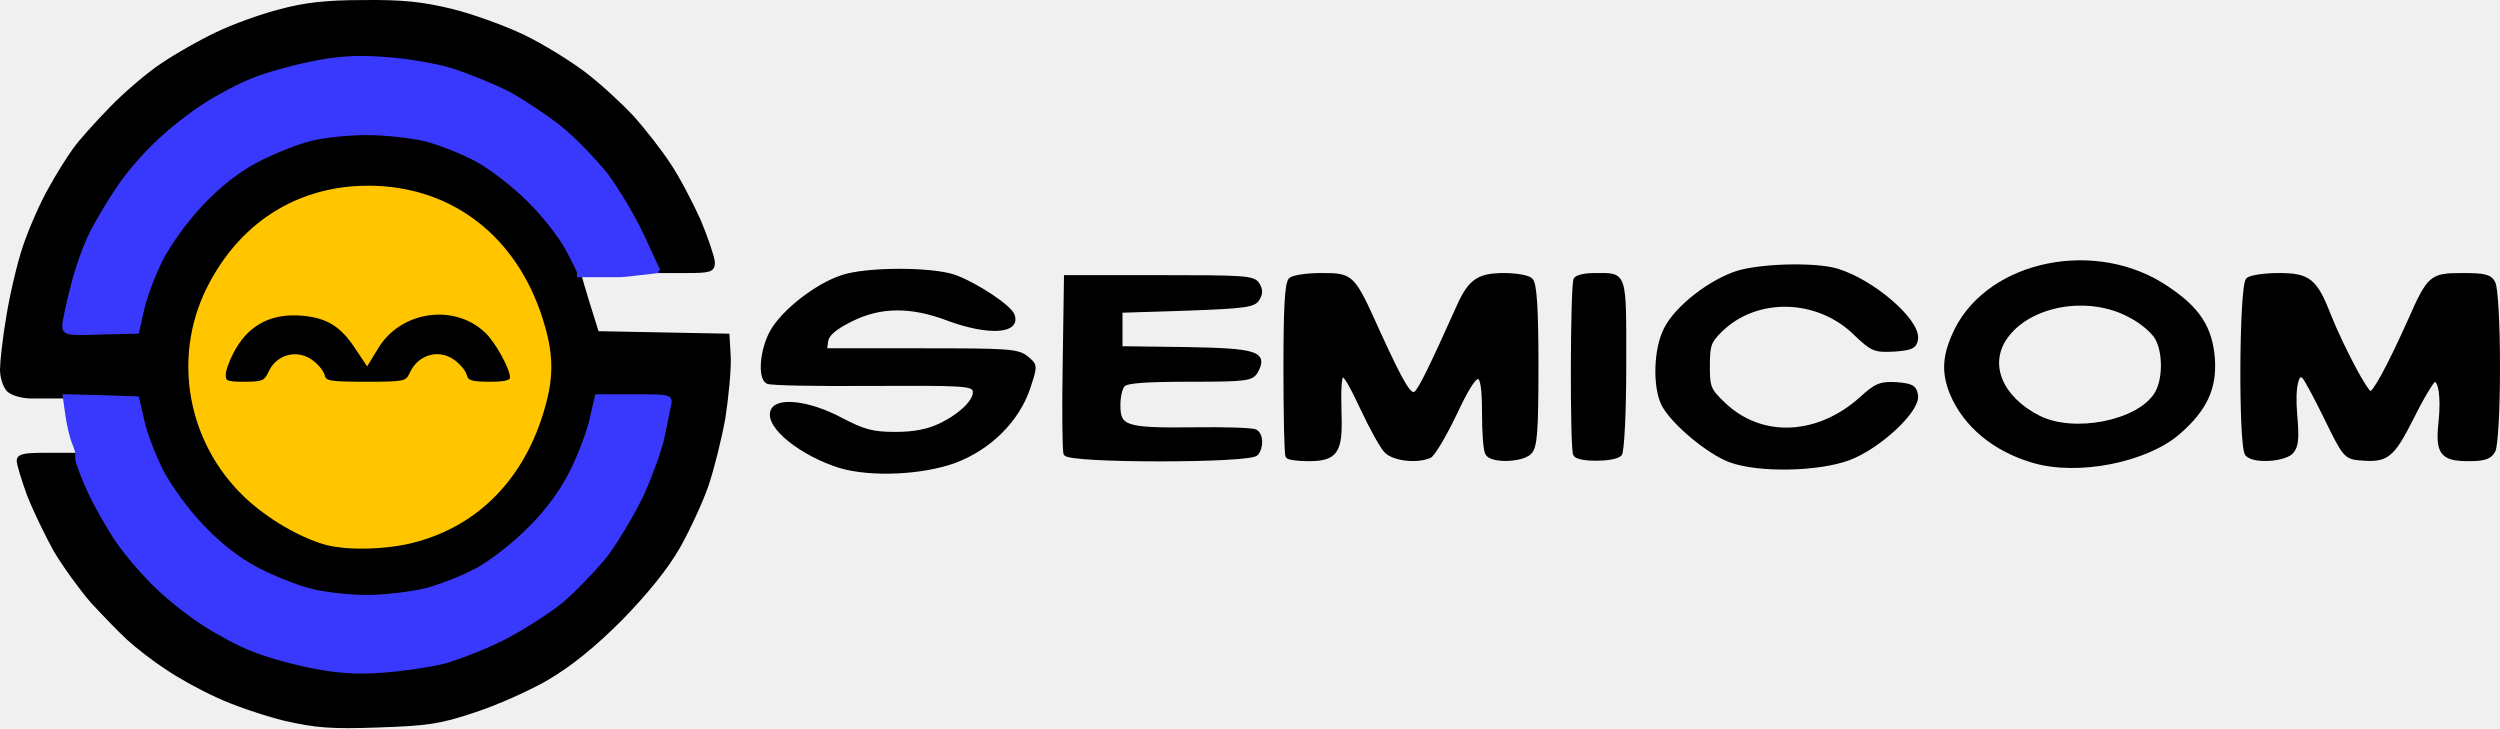
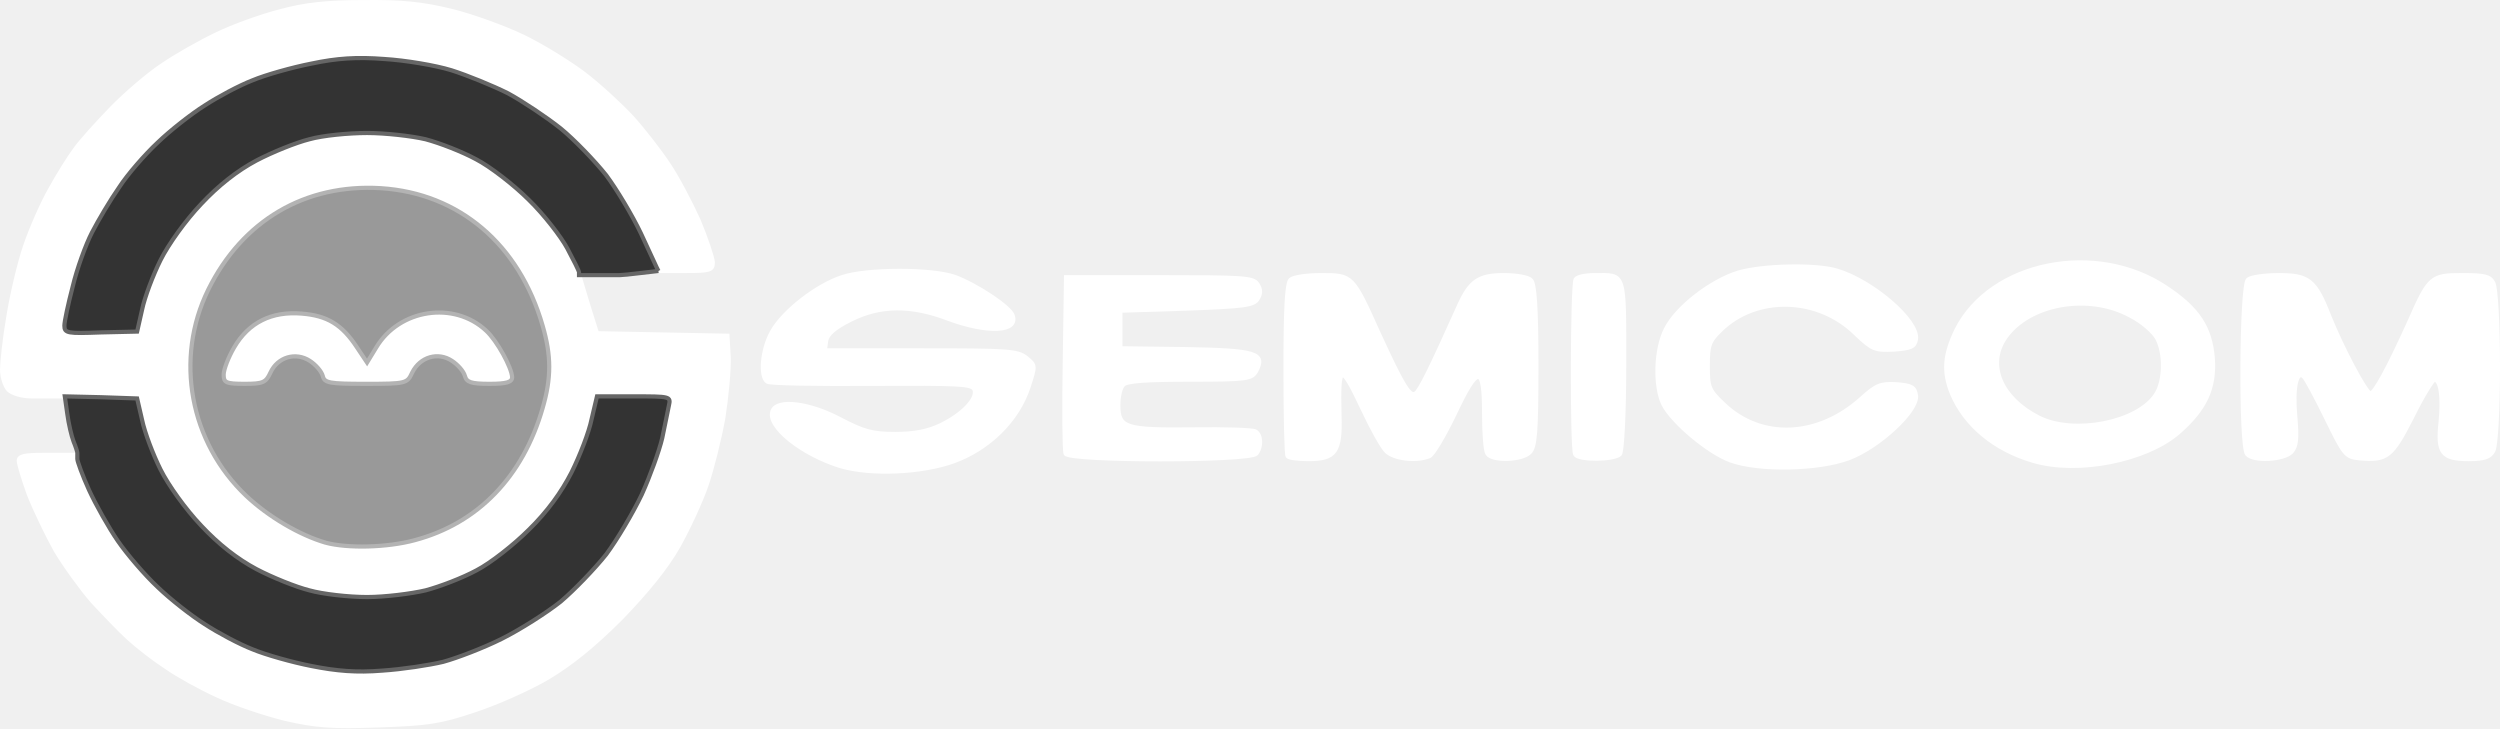
<svg xmlns="http://www.w3.org/2000/svg" version="1.0" width="598" height="174.169" viewBox="0 0 5980 1741.686" preserveAspectRatio="xMidYMid meet" id="svg27">
  <defs id="defs31" />
  <g id="layer101" style="fill:#000000;fill-rule:evenodd;stroke:#000000;stroke-width:10" transform="translate(-15,-631.8794)">
-     <path d="m 200,1720 v 10 c 0,5 12,39 28,74 16,35 47,90 69,122 22,32 65,82 95,110 30,29 81,69 113,89 32,21 83,48 114,60 31,13 95,31 141,40 60,12 108,16 169,11 47,-3 113,-13 146,-21 33,-9 96,-33 140,-55 44,-22 107,-62 141,-89 33,-28 82,-79 109,-113 26,-35 64,-99 85,-143 20,-44 42,-105 49,-135 6,-31 14,-66 16,-78 5,-22 3,-22 -84,-22 h -88 l -13,55 c -6,30 -28,87 -48,127 -24,47 -58,94 -102,137 -36,36 -92,80 -125,97 -33,18 -88,39 -122,48 -34,8 -97,16 -140,16 -44,0 -106,-7 -138,-16 -32,-8 -89,-31 -127,-51 -45,-24 -90,-59 -132,-104 -37,-39 -78,-96 -97,-134 -18,-36 -38,-89 -44,-118 l -12,-52 -87,-3 -86,-2 v 0 h -20 c -11,0 -38,0 -60,0 -22,0 -46,-7 -55,-16 -8,-9 -15,-30 -15,-48 0,-17 6,-74 15,-126 8,-51 26,-128 40,-169 14,-41 41,-103 60,-136 18,-33 45,-76 59,-95 14,-20 54,-64 88,-99 34,-35 89,-82 121,-103 32,-22 90,-55 130,-74 39,-19 108,-44 152,-55 58,-16 111,-22 200,-22 92,-1 140,4 210,21 49,12 126,40 170,61 44,21 109,61 145,88 36,27 88,75 116,105 28,31 67,81 88,113 21,31 53,92 72,134 18,43 33,88 34,100 0,19 -6,21 -65,21 h -65 v 0 l -4,-8 c -2,-4 -19,-41 -38,-82 -20,-42 -57,-104 -83,-139 -27,-34 -76,-85 -109,-112 -34,-27 -91,-65 -126,-84 -36,-18 -97,-43 -135,-55 -39,-12 -111,-24 -161,-27 -65,-5 -113,-2 -174,11 -46,9 -110,27 -141,40 -31,12 -82,39 -114,60 -32,20 -83,60 -113,89 -30,28 -72,76 -92,107 -21,30 -50,79 -65,108 -15,29 -36,87 -46,129 -11,42 -20,84 -20,94 0,18 8,19 87,16 l 87,-2 12,-53 c 6,-29 26,-82 44,-118 19,-38 60,-95 97,-134 42,-45 87,-80 132,-104 38,-20 95,-43 127,-51 32,-9 94,-15 138,-15 43,0 106,7 140,15 34,9 88,30 121,48 33,17 90,61 126,97 36,35 77,88 92,116 15,28 28,54 28,57 v 7 0 l 1,2 c 0,1 10,33 21,70 l 21,67 156,3 156,3 3,52 c 1,29 -5,94 -13,145 -9,50 -27,122 -40,160 -13,38 -43,103 -67,146 -29,51 -75,108 -138,173 -66,66 -121,110 -175,142 -44,26 -123,61 -175,78 -83,28 -113,32 -230,36 -113,4 -150,1 -224,-16 -48,-12 -120,-36 -160,-55 -40,-18 -96,-49 -123,-68 -28,-18 -68,-49 -90,-69 -21,-19 -60,-60 -87,-89 -26,-30 -66,-85 -88,-122 -21,-38 -50,-98 -64,-134 -13,-36 -24,-72 -24,-80 0,-11 13,-14 60,-14 33,0 64,0 70,0 h 10 m 594,210 c -62,-18 -137,-62 -190,-112 -135,-128 -172,-328 -91,-493 82,-166 232,-254 413,-243 187,12 331,134 387,329 21,72 21,125 0,197 -47,164 -155,276 -306,316 -66,18 -161,20 -213,6 M 550,1528 c 0,-12 11,-41 25,-65 35,-60 90,-87 162,-81 61,5 96,26 132,81 l 24,36 22,-36 c 55,-92 186,-112 263,-40 26,24 61,88 62,111 0,12 -13,16 -54,16 -45,0 -55,-4 -59,-19 -3,-11 -17,-27 -31,-36 -33,-22 -76,-10 -95,28 -12,26 -14,27 -111,27 -88,0 -99,-2 -103,-19 -3,-11 -17,-27 -31,-36 -34,-22 -77,-9 -94,28 -11,24 -18,27 -62,27 -45,0 -50,-3 -50,-22" id="path2" />
-     <path d="m 2026,1747 c -94,-29 -177,-96 -163,-132 11,-29 89,-19 162,20 56,29 76,35 132,35 46,0 79,-7 108,-21 52,-25 89,-63 81,-85 -6,-14 -34,-15 -245,-14 -132,1 -244,-1 -250,-5 -19,-11 -13,-78 11,-120 27,-48 106,-110 167,-130 58,-20 214,-20 269,-1 50,18 131,71 139,92 15,40 -59,43 -152,9 -91,-35 -165,-34 -236,2 -38,19 -55,34 -58,50 l -3,23 h 230 c 207,0 231,1 252,18 22,18 22,18 5,70 -26,79 -94,146 -178,177 -78,28 -198,33 -271,12" id="path4" />
-     <path d="m 4154,1733 c -52,-19 -138,-91 -160,-134 -21,-42 -19,-132 6,-180 26,-52 108,-115 173,-135 58,-17 184,-20 235,-5 85,25 196,120 190,164 -3,18 -11,22 -53,25 -45,2 -51,0 -90,-37 -90,-90 -238,-94 -324,-10 -28,27 -31,37 -31,86 0,51 2,58 38,92 90,86 226,80 330,-14 35,-32 46,-36 83,-34 37,3 44,7 47,27 5,36 -89,123 -161,150 -73,27 -215,30 -283,5" id="path6" />
-     <path d="m 4878,1734 c -92,-27 -162,-85 -194,-161 -21,-52 -18,-92 11,-152 82,-163 335,-214 503,-100 75,50 104,95 110,168 5,71 -18,121 -82,177 -77,67 -241,100 -348,68 m 14,-103 c -91,-46 -125,-126 -81,-191 56,-82 200,-108 300,-53 28,14 56,39 64,54 20,37 18,104 -3,135 -43,67 -196,97 -280,55" id="path8" />
-     <path d="m 2564,1717 c -3,-7 -4,-105 -2,-218 l 3,-204 h 223 c 203,0 225,1 235,17 8,13 8,22 0,35 -9,15 -32,18 -170,23 l -158,5 v 45 45 l 156,2 c 169,3 191,10 169,52 -11,19 -20,21 -159,21 -101,0 -151,3 -159,12 -7,6 -12,28 -12,49 0,54 16,60 179,58 76,-1 143,1 149,5 14,8 15,37 2,53 -15,18 -448,18 -456,0" id="path10" />
-     <path d="m 3095,1723 c -3,-4 -5,-97 -5,-208 0,-143 3,-205 12,-214 6,-6 38,-11 73,-11 75,0 75,0 138,140 58,126 74,152 88,143 10,-5 39,-65 105,-212 26,-57 47,-71 106,-71 30,0 59,5 65,12 9,8 13,68 13,204 0,161 -3,195 -16,208 -19,19 -90,21 -101,3 -5,-7 -8,-50 -8,-97 0,-116 -15,-116 -71,3 -25,52 -52,97 -60,100 -32,13 -85,6 -103,-12 -10,-10 -35,-55 -56,-100 -53,-112 -59,-111 -56,14 3,88 -10,105 -74,105 -25,0 -48,-3 -50,-7" id="path12" />
-     <path d="m 3783,1719 c -8,-15 -7,-405 1,-419 4,-6 24,-10 45,-10 74,0 71,-11 71,214 0,120 -5,206 -10,214 -13,14 -98,15 -107,1" id="path14" />
-     <path d="m 5390,1718 c -16,-19 -14,-401 2,-417 6,-6 39,-11 74,-11 71,0 87,12 120,97 31,77 88,185 99,186 10,0 42,-58 94,-173 47,-107 52,-110 127,-110 52,0 65,3 73,19 6,11 11,95 11,201 0,105 -5,189 -11,200 -8,15 -21,20 -59,20 -64,0 -75,-15 -67,-89 6,-60 0,-101 -15,-101 -4,0 -29,40 -53,89 -49,96 -60,105 -127,99 -32,-3 -36,-9 -78,-95 -25,-51 -49,-96 -54,-100 -17,-17 -27,24 -21,92 5,58 3,74 -9,88 -19,19 -91,23 -106,5" id="path16" />
+     <path d="m 200,1720 v 10 c 0,5 12,39 28,74 16,35 47,90 69,122 22,32 65,82 95,110 30,29 81,69 113,89 32,21 83,48 114,60 31,13 95,31 141,40 60,12 108,16 169,11 47,-3 113,-13 146,-21 33,-9 96,-33 140,-55 44,-22 107,-62 141,-89 33,-28 82,-79 109,-113 26,-35 64,-99 85,-143 20,-44 42,-105 49,-135 6,-31 14,-66 16,-78 5,-22 3,-22 -84,-22 h -88 l -13,55 c -6,30 -28,87 -48,127 -24,47 -58,94 -102,137 -36,36 -92,80 -125,97 -33,18 -88,39 -122,48 -34,8 -97,16 -140,16 -44,0 -106,-7 -138,-16 -32,-8 -89,-31 -127,-51 -45,-24 -90,-59 -132,-104 -37,-39 -78,-96 -97,-134 -18,-36 -38,-89 -44,-118 l -12,-52 -87,-3 -86,-2 v 0 h -20 c -11,0 -38,0 -60,0 -22,0 -46,-7 -55,-16 -8,-9 -15,-30 -15,-48 0,-17 6,-74 15,-126 8,-51 26,-128 40,-169 14,-41 41,-103 60,-136 18,-33 45,-76 59,-95 14,-20 54,-64 88,-99 34,-35 89,-82 121,-103 32,-22 90,-55 130,-74 39,-19 108,-44 152,-55 58,-16 111,-22 200,-22 92,-1 140,4 210,21 49,12 126,40 170,61 44,21 109,61 145,88 36,27 88,75 116,105 28,31 67,81 88,113 21,31 53,92 72,134 18,43 33,88 34,100 0,19 -6,21 -65,21 h -65 v 0 l -4,-8 c -2,-4 -19,-41 -38,-82 -20,-42 -57,-104 -83,-139 -27,-34 -76,-85 -109,-112 -34,-27 -91,-65 -126,-84 -36,-18 -97,-43 -135,-55 -39,-12 -111,-24 -161,-27 -65,-5 -113,-2 -174,11 -46,9 -110,27 -141,40 -31,12 -82,39 -114,60 -32,20 -83,60 -113,89 -30,28 -72,76 -92,107 -21,30 -50,79 -65,108 -15,29 -36,87 -46,129 -11,42 -20,84 -20,94 0,18 8,19 87,16 l 87,-2 12,-53 c 6,-29 26,-82 44,-118 19,-38 60,-95 97,-134 42,-45 87,-80 132,-104 38,-20 95,-43 127,-51 32,-9 94,-15 138,-15 43,0 106,7 140,15 34,9 88,30 121,48 33,17 90,61 126,97 36,35 77,88 92,116 15,28 28,54 28,57 v 7 0 l 1,2 c 0,1 10,33 21,70 l 21,67 156,3 156,3 3,52 c 1,29 -5,94 -13,145 -9,50 -27,122 -40,160 -13,38 -43,103 -67,146 -29,51 -75,108 -138,173 -66,66 -121,110 -175,142 -44,26 -123,61 -175,78 -83,28 -113,32 -230,36 -113,4 -150,1 -224,-16 -48,-12 -120,-36 -160,-55 -40,-18 -96,-49 -123,-68 -28,-18 -68,-49 -90,-69 -21,-19 -60,-60 -87,-89 -26,-30 -66,-85 -88,-122 -21,-38 -50,-98 -64,-134 -13,-36 -24,-72 -24,-80 0,-11 13,-14 60,-14 33,0 64,0 70,0 h 10 m 594,210 c -62,-18 -137,-62 -190,-112 -135,-128 -172,-328 -91,-493 82,-166 232,-254 413,-243 187,12 331,134 387,329 21,72 21,125 0,197 -47,164 -155,276 -306,316 -66,18 -161,20 -213,6 M 550,1528 c 0,-12 11,-41 25,-65 35,-60 90,-87 162,-81 61,5 96,26 132,81 l 24,36 22,-36 c 55,-92 186,-112 263,-40 26,24 61,88 62,111 0,12 -13,16 -54,16 -45,0 -55,-4 -59,-19 -3,-11 -17,-27 -31,-36 -33,-22 -76,-10 -95,28 -12,26 -14,27 -111,27 -88,0 -99,-2 -103,-19 -3,-11 -17,-27 -31,-36 -34,-22 -77,-9 -94,28 -11,24 -18,27 -62,27 -45,0 -50,-3 -50,-22" id="path2" style="fill:#ffffff;stroke:#ffffff" />
+     <path d="m 2026,1747 c -94,-29 -177,-96 -163,-132 11,-29 89,-19 162,20 56,29 76,35 132,35 46,0 79,-7 108,-21 52,-25 89,-63 81,-85 -6,-14 -34,-15 -245,-14 -132,1 -244,-1 -250,-5 -19,-11 -13,-78 11,-120 27,-48 106,-110 167,-130 58,-20 214,-20 269,-1 50,18 131,71 139,92 15,40 -59,43 -152,9 -91,-35 -165,-34 -236,2 -38,19 -55,34 -58,50 l -3,23 h 230 c 207,0 231,1 252,18 22,18 22,18 5,70 -26,79 -94,146 -178,177 -78,28 -198,33 -271,12" id="path4" style="fill:#ffffff;stroke:#ffffff" />
+     <path d="m 4154,1733 c -52,-19 -138,-91 -160,-134 -21,-42 -19,-132 6,-180 26,-52 108,-115 173,-135 58,-17 184,-20 235,-5 85,25 196,120 190,164 -3,18 -11,22 -53,25 -45,2 -51,0 -90,-37 -90,-90 -238,-94 -324,-10 -28,27 -31,37 -31,86 0,51 2,58 38,92 90,86 226,80 330,-14 35,-32 46,-36 83,-34 37,3 44,7 47,27 5,36 -89,123 -161,150 -73,27 -215,30 -283,5" id="path6" style="fill:#ffffff;stroke:#ffffff" />
+     <path d="m 4878,1734 c -92,-27 -162,-85 -194,-161 -21,-52 -18,-92 11,-152 82,-163 335,-214 503,-100 75,50 104,95 110,168 5,71 -18,121 -82,177 -77,67 -241,100 -348,68 m 14,-103 c -91,-46 -125,-126 -81,-191 56,-82 200,-108 300,-53 28,14 56,39 64,54 20,37 18,104 -3,135 -43,67 -196,97 -280,55" id="path8" style="fill:#ffffff;stroke:#ffffff" />
+     <path d="m 2564,1717 c -3,-7 -4,-105 -2,-218 l 3,-204 h 223 c 203,0 225,1 235,17 8,13 8,22 0,35 -9,15 -32,18 -170,23 l -158,5 v 45 45 l 156,2 c 169,3 191,10 169,52 -11,19 -20,21 -159,21 -101,0 -151,3 -159,12 -7,6 -12,28 -12,49 0,54 16,60 179,58 76,-1 143,1 149,5 14,8 15,37 2,53 -15,18 -448,18 -456,0" id="path10" style="fill:#ffffff;stroke:#ffffff" />
+     <path d="m 3095,1723 c -3,-4 -5,-97 -5,-208 0,-143 3,-205 12,-214 6,-6 38,-11 73,-11 75,0 75,0 138,140 58,126 74,152 88,143 10,-5 39,-65 105,-212 26,-57 47,-71 106,-71 30,0 59,5 65,12 9,8 13,68 13,204 0,161 -3,195 -16,208 -19,19 -90,21 -101,3 -5,-7 -8,-50 -8,-97 0,-116 -15,-116 -71,3 -25,52 -52,97 -60,100 -32,13 -85,6 -103,-12 -10,-10 -35,-55 -56,-100 -53,-112 -59,-111 -56,14 3,88 -10,105 -74,105 -25,0 -48,-3 -50,-7" id="path12" style="fill:#ffffff;stroke:#ffffff" />
+     <path d="m 3783,1719 c -8,-15 -7,-405 1,-419 4,-6 24,-10 45,-10 74,0 71,-11 71,214 0,120 -5,206 -10,214 -13,14 -98,15 -107,1" id="path14" style="fill:#ffffff;stroke:#ffffff" />
+     <path d="m 5390,1718 c -16,-19 -14,-401 2,-417 6,-6 39,-11 74,-11 71,0 87,12 120,97 31,77 88,185 99,186 10,0 42,-58 94,-173 47,-107 52,-110 127,-110 52,0 65,3 73,19 6,11 11,95 11,201 0,105 -5,189 -11,200 -8,15 -21,20 -59,20 -64,0 -75,-15 -67,-89 6,-60 0,-101 -15,-101 -4,0 -29,40 -53,89 -49,96 -60,105 -127,99 -32,-3 -36,-9 -78,-95 -25,-51 -49,-96 -54,-100 -17,-17 -27,24 -21,92 5,58 3,74 -9,88 -19,19 -91,23 -106,5" id="path16" style="fill:#ffffff;stroke:#ffffff" />
  </g>
-   <g id="layer102" style="fill:#3939fd;fill-rule:evenodd;stroke:#3939fd;stroke-width:10" transform="translate(-15,-631.8794)">
-     <path d="m 200,1720 v -5 c 0,-2 -4,-15 -9,-27 -5,-13 -12,-43 -15,-66 l -6,-42 v 0 l 86,2 87,3 12,52 c 6,29 26,82 44,118 19,38 60,95 97,134 42,45 87,80 132,104 38,20 95,43 127,51 32,9 94,16 138,16 43,0 106,-8 140,-16 34,-9 89,-30 122,-48 33,-17 89,-61 125,-97 44,-43 78,-90 102,-137 20,-40 42,-97 48,-127 l 13,-55 h 88 c 87,0 89,0 84,22 -2,12 -10,47 -16,78 -7,30 -29,91 -49,135 -21,44 -59,108 -85,143 -27,34 -76,85 -109,113 -34,27 -97,67 -141,89 -44,22 -107,46 -140,55 -33,8 -99,18 -146,21 -61,5 -109,1 -169,-11 -46,-9 -110,-27 -141,-40 -31,-12 -82,-39 -114,-60 -32,-20 -83,-60 -113,-89 -30,-28 -73,-78 -95,-110 -22,-32 -53,-87 -69,-122 -16,-35 -28,-69 -28,-74 v -10" id="path19" />
-     <path d="m 1590,1280 -43,5 c -23,3 -46,5 -50,5 -4,0 -28,0 -52,0 h -45 v 0 -7 c 0,-3 -13,-29 -28,-57 -15,-28 -56,-81 -92,-116 -36,-36 -93,-80 -126,-97 -33,-18 -87,-39 -121,-48 -34,-8 -97,-15 -140,-15 -44,0 -106,6 -138,15 -32,8 -89,31 -127,51 -45,24 -90,59 -132,104 -37,39 -78,96 -97,134 -18,36 -38,89 -44,118 l -12,53 -87,2 c -79,3 -87,2 -87,-16 0,-10 9,-52 20,-94 10,-42 31,-100 46,-129 15,-29 44,-78 65,-108 20,-31 62,-79 92,-107 30,-29 81,-69 113,-89 32,-21 83,-48 114,-60 31,-13 95,-31 141,-40 61,-13 109,-16 174,-11 50,3 122,15 161,27 38,12 99,37 135,55 35,19 92,57 126,84 33,27 82,78 109,112 26,35 63,97 83,139 19,41 36,78 38,82 l 4,8" id="path21" />
+   <g id="layer102" style="fill:#3939fd;fill-rule:evenodd;stroke:#666666;stroke-width:10" transform="translate(-15,-631.8794)">
+     <path d="m 200,1720 v -5 c 0,-2 -4,-15 -9,-27 -5,-13 -12,-43 -15,-66 l -6,-42 v 0 l 86,2 87,3 12,52 c 6,29 26,82 44,118 19,38 60,95 97,134 42,45 87,80 132,104 38,20 95,43 127,51 32,9 94,16 138,16 43,0 106,-8 140,-16 34,-9 89,-30 122,-48 33,-17 89,-61 125,-97 44,-43 78,-90 102,-137 20,-40 42,-97 48,-127 l 13,-55 h 88 c 87,0 89,0 84,22 -2,12 -10,47 -16,78 -7,30 -29,91 -49,135 -21,44 -59,108 -85,143 -27,34 -76,85 -109,113 -34,27 -97,67 -141,89 -44,22 -107,46 -140,55 -33,8 -99,18 -146,21 -61,5 -109,1 -169,-11 -46,-9 -110,-27 -141,-40 -31,-12 -82,-39 -114,-60 -32,-20 -83,-60 -113,-89 -30,-28 -73,-78 -95,-110 -22,-32 -53,-87 -69,-122 -16,-35 -28,-69 -28,-74 v -10" id="path19" style="fill:#333333;stroke:#666666" />
+     <path d="m 1590,1280 -43,5 c -23,3 -46,5 -50,5 -4,0 -28,0 -52,0 h -45 v 0 -7 c 0,-3 -13,-29 -28,-57 -15,-28 -56,-81 -92,-116 -36,-36 -93,-80 -126,-97 -33,-18 -87,-39 -121,-48 -34,-8 -97,-15 -140,-15 -44,0 -106,6 -138,15 -32,8 -89,31 -127,51 -45,24 -90,59 -132,104 -37,39 -78,96 -97,134 -18,36 -38,89 -44,118 l -12,53 -87,2 c -79,3 -87,2 -87,-16 0,-10 9,-52 20,-94 10,-42 31,-100 46,-129 15,-29 44,-78 65,-108 20,-31 62,-79 92,-107 30,-29 81,-69 113,-89 32,-21 83,-48 114,-60 31,-13 95,-31 141,-40 61,-13 109,-16 174,-11 50,3 122,15 161,27 38,12 99,37 135,55 35,19 92,57 126,84 33,27 82,78 109,112 26,35 63,97 83,139 19,41 36,78 38,82 l 4,8" id="path21" style="fill:#333333;stroke:#666666" />
  </g>
  <g id="layer103" style="fill:#ffc600;fill-rule:evenodd;stroke:#ffc600;stroke-width:10" transform="translate(-15,-631.8794)">
-     <path d="m 794,1930 c -62,-18 -137,-62 -190,-112 -135,-128 -172,-328 -91,-493 82,-166 232,-254 413,-243 187,12 331,134 387,329 21,72 21,125 0,197 -47,164 -155,276 -306,316 -66,18 -161,20 -213,6 M 550,1528 c 0,-12 11,-41 25,-65 35,-60 90,-87 162,-81 61,5 96,26 132,81 l 24,36 22,-36 c 55,-92 186,-112 263,-40 26,24 61,88 62,111 0,12 -13,16 -54,16 -45,0 -55,-4 -59,-19 -3,-11 -17,-27 -31,-36 -33,-22 -76,-10 -95,28 -12,26 -14,27 -111,27 -88,0 -99,-2 -103,-19 -3,-11 -17,-27 -31,-36 -34,-22 -77,-9 -94,28 -11,24 -18,27 -62,27 -45,0 -50,-3 -50,-22" id="path24" />
+     <path d="m 794,1930 c -62,-18 -137,-62 -190,-112 -135,-128 -172,-328 -91,-493 82,-166 232,-254 413,-243 187,12 331,134 387,329 21,72 21,125 0,197 -47,164 -155,276 -306,316 -66,18 -161,20 -213,6 M 550,1528 c 0,-12 11,-41 25,-65 35,-60 90,-87 162,-81 61,5 96,26 132,81 l 24,36 22,-36 c 55,-92 186,-112 263,-40 26,24 61,88 62,111 0,12 -13,16 -54,16 -45,0 -55,-4 -59,-19 -3,-11 -17,-27 -31,-36 -33,-22 -76,-10 -95,28 -12,26 -14,27 -111,27 -88,0 -99,-2 -103,-19 -3,-11 -17,-27 -31,-36 -34,-22 -77,-9 -94,28 -11,24 -18,27 -62,27 -45,0 -50,-3 -50,-22" id="path24" style="fill:#999999;stroke:#b3b3b3" />
  </g>
</svg>
